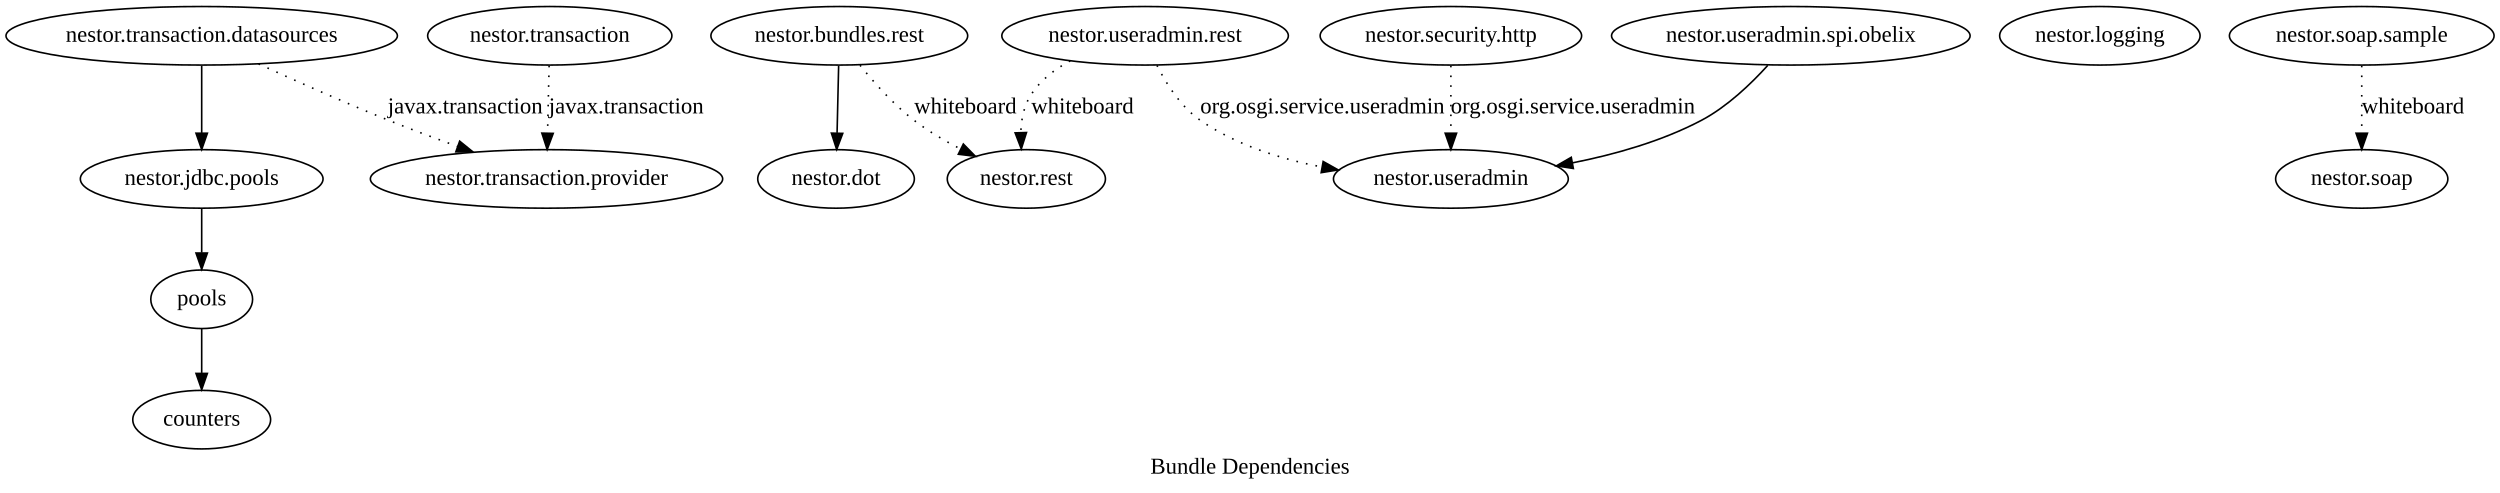
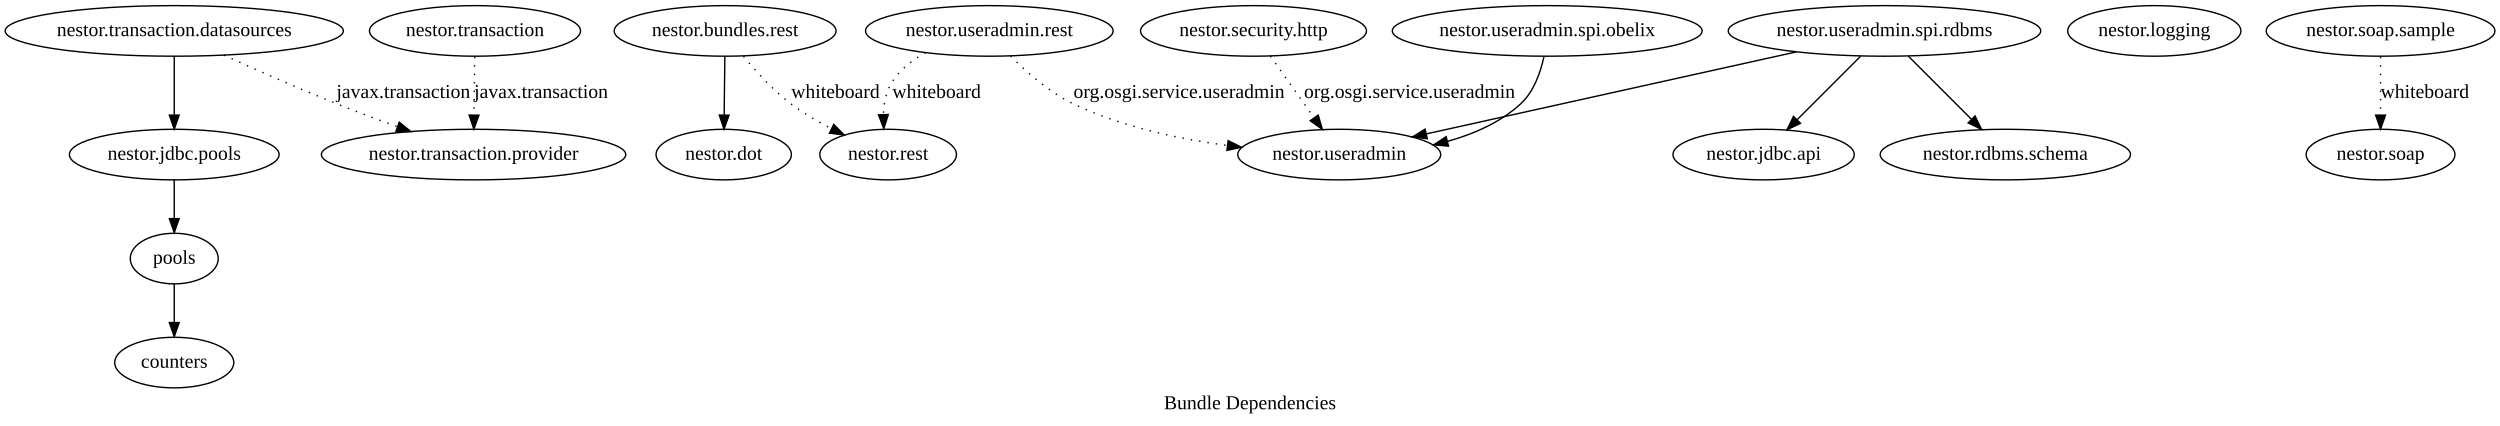
- <svg xmlns="http://www.w3.org/2000/svg" width="1537pt" height="303pt" viewBox="0.00 0.00 1537.00 303.00">
+ <svg xmlns="http://www.w3.org/2000/svg" width="1779pt" height="303pt" viewBox="0.00 0.00 1779.00 303.00">
  <g id="graph0" class="graph" transform="scale(1 1) rotate(0) translate(4 299)">
-     <polygon fill="white" stroke="white" points="-4,4 -4,-299 1533,-299 1533,4 -4,4" />
-     <text text-anchor="middle" x="764.5" y="-7.8" font-family="Times New Roman,serif" font-size="14.00">Bundle Dependencies</text>
+     <polygon fill="white" stroke="white" points="-4,4 -4,-299 1775,-299 1775,4 -4,4" />
+     <text text-anchor="middle" x="885.5" y="-7.8" font-family="Times New Roman,serif" font-size="14.00">Bundle Dependencies</text>
    <g id="node1" class="node">
      <ellipse fill="none" stroke="black" cx="120" cy="-41" rx="42.37" ry="18" />
      <text text-anchor="middle" x="120" y="-37.3" font-family="Times New Roman,serif" font-size="14.00">counters</text>
    </g>
    <g id="node2" class="node">
      <ellipse fill="none" stroke="black" cx="512" cy="-277" rx="78.94" ry="18" />
      <text text-anchor="middle" x="512" y="-273.3" font-family="Times New Roman,serif" font-size="14.00">nestor.bundles.rest</text>
    </g>
    <g id="node3" class="node">
-       <ellipse fill="none" stroke="black" cx="510" cy="-189" rx="48.144" ry="18" />
-       <text text-anchor="middle" x="510" y="-185.3" font-family="Times New Roman,serif" font-size="14.00">nestor.dot</text>
+       <ellipse fill="none" stroke="black" cx="511" cy="-189" rx="48.144" ry="18" />
+       <text text-anchor="middle" x="511" y="-185.3" font-family="Times New Roman,serif" font-size="14.00">nestor.dot</text>
    </g>
    <g id="edge10" class="edge">
-       <path fill="none" stroke="black" d="M511.595,-258.597C511.32,-246.746 510.949,-230.817 510.635,-217.292" />
-       <polygon fill="black" stroke="black" points="514.129,-217 510.397,-207.084 507.131,-217.163 514.129,-217" />
+       <path fill="none" stroke="black" d="M511.798,-258.597C511.66,-246.746 511.475,-230.817 511.317,-217.292" />
+       <polygon fill="black" stroke="black" points="514.815,-217.043 511.199,-207.084 507.815,-217.124 514.815,-217.043" />
    </g>
-     <g id="node6" class="node">
-       <ellipse fill="none" stroke="black" cx="627" cy="-189" rx="48.618" ry="18" />
-       <text text-anchor="middle" x="627" y="-185.3" font-family="Times New Roman,serif" font-size="14.00">nestor.rest</text>
+     <g id="node8" class="node">
+       <ellipse fill="none" stroke="black" cx="628" cy="-189" rx="48.618" ry="18" />
+       <text text-anchor="middle" x="628" y="-185.3" font-family="Times New Roman,serif" font-size="14.00">nestor.rest</text>
    </g>
    <g id="edge11" class="edge">
-       <path fill="none" stroke="black" stroke-dasharray="1,5" d="M524.739,-258.907C533.302,-248.228 545.311,-234.71 558,-225 566.65,-218.381 576.742,-212.444 586.496,-207.42" />
-       <polygon fill="black" stroke="black" points="588.263,-210.452 595.686,-202.892 585.169,-204.173 588.263,-210.452" />
-       <text text-anchor="middle" x="589.5" y="-229.3" font-family="Times New Roman,serif" font-size="14.00">whiteboard</text>
+       <path fill="none" stroke="black" stroke-dasharray="1,5" d="M525.083,-258.925C533.86,-248.253 546.134,-234.736 559,-225 567.685,-218.428 577.791,-212.507 587.546,-207.485" />
+       <polygon fill="black" stroke="black" points="589.313,-210.516 596.733,-202.954 586.217,-204.238 589.313,-210.516" />
+       <text text-anchor="middle" x="590.5" y="-229.3" font-family="Times New Roman,serif" font-size="14.00">whiteboard</text>
    </g>
    <g id="node4" class="node">
+       <ellipse fill="none" stroke="black" cx="1251" cy="-189" rx="64.491" ry="18" />
+       <text text-anchor="middle" x="1251" y="-185.3" font-family="Times New Roman,serif" font-size="14.00">nestor.jdbc.api</text>
+     </g>
+     <g id="node5" class="node">
      <ellipse fill="none" stroke="black" cx="120" cy="-189" rx="74.615" ry="18" />
      <text text-anchor="middle" x="120" y="-185.3" font-family="Times New Roman,serif" font-size="14.00">nestor.jdbc.pools</text>
    </g>
-     <g id="node15" class="node">
+     <g id="node18" class="node">
      <ellipse fill="none" stroke="black" cx="120" cy="-115" rx="31.297" ry="18" />
      <text text-anchor="middle" x="120" y="-111.3" font-family="Times New Roman,serif" font-size="14.00">pools</text>
    </g>
    <g id="edge1" class="edge">
      <path fill="none" stroke="black" d="M120,-170.937C120,-162.807 120,-152.876 120,-143.705" />
      <polygon fill="black" stroke="black" points="123.5,-143.441 120,-133.441 116.5,-143.441 123.5,-143.441" />
    </g>
-     <g id="node5" class="node">
-       <ellipse fill="none" stroke="black" cx="1287" cy="-277" rx="61.616" ry="18" />
-       <text text-anchor="middle" x="1287" y="-273.3" font-family="Times New Roman,serif" font-size="14.00">nestor.logging</text>
+     <g id="node6" class="node">
+       <ellipse fill="none" stroke="black" cx="1529" cy="-277" rx="61.616" ry="18" />
+       <text text-anchor="middle" x="1529" y="-273.3" font-family="Times New Roman,serif" font-size="14.00">nestor.logging</text>
    </g>
    <g id="node7" class="node">
+       <ellipse fill="none" stroke="black" cx="1423" cy="-189" rx="89.063" ry="18" />
+       <text text-anchor="middle" x="1423" y="-185.3" font-family="Times New Roman,serif" font-size="14.00">nestor.rdbms.schema</text>
+     </g>
+     <g id="node9" class="node">
      <ellipse fill="none" stroke="black" cx="888" cy="-277" rx="80.389" ry="18" />
      <text text-anchor="middle" x="888" y="-273.3" font-family="Times New Roman,serif" font-size="14.00">nestor.security.http</text>
    </g>
-     <g id="node12" class="node">
-       <ellipse fill="none" stroke="black" cx="888" cy="-189" rx="72.192" ry="18" />
-       <text text-anchor="middle" x="888" y="-185.3" font-family="Times New Roman,serif" font-size="14.00">nestor.useradmin</text>
+     <g id="node14" class="node">
+       <ellipse fill="none" stroke="black" cx="949" cy="-189" rx="72.192" ry="18" />
+       <text text-anchor="middle" x="949" y="-185.3" font-family="Times New Roman,serif" font-size="14.00">nestor.useradmin</text>
    </g>
    <g id="edge2" class="edge">
-       <path fill="none" stroke="black" stroke-dasharray="1,5" d="M888,-258.597C888,-246.746 888,-230.817 888,-217.292" />
-       <polygon fill="black" stroke="black" points="891.5,-217.084 888,-207.084 884.5,-217.084 891.5,-217.084" />
-       <text text-anchor="middle" x="963" y="-229.3" font-family="Times New Roman,serif" font-size="14.00">org.osgi.service.useradmin</text>
+       <path fill="none" stroke="black" stroke-dasharray="1,5" d="M900.052,-259.009C908.908,-246.524 921.088,-229.352 931.082,-215.261" />
+       <polygon fill="black" stroke="black" points="934.043,-217.137 936.973,-206.956 928.333,-213.087 934.043,-217.137" />
+       <text text-anchor="middle" x="999" y="-229.3" font-family="Times New Roman,serif" font-size="14.00">org.osgi.service.useradmin</text>
    </g>
-     <g id="node8" class="node">
-       <ellipse fill="none" stroke="black" cx="1448" cy="-189" rx="52.944" ry="18" />
-       <text text-anchor="middle" x="1448" y="-185.3" font-family="Times New Roman,serif" font-size="14.00">nestor.soap</text>
+     <g id="node10" class="node">
+       <ellipse fill="none" stroke="black" cx="1690" cy="-189" rx="52.944" ry="18" />
+       <text text-anchor="middle" x="1690" y="-185.3" font-family="Times New Roman,serif" font-size="14.00">nestor.soap</text>
    </g>
-     <g id="node9" class="node">
+     <g id="node11" class="node">
      <ellipse fill="none" stroke="black" cx="334" cy="-277" rx="75.09" ry="18" />
      <text text-anchor="middle" x="334" y="-273.3" font-family="Times New Roman,serif" font-size="14.00">nestor.transaction</text>
    </g>
-     <g id="node11" class="node">
-       <ellipse fill="none" stroke="black" cx="332" cy="-189" rx="108.31" ry="18" />
-       <text text-anchor="middle" x="332" y="-185.3" font-family="Times New Roman,serif" font-size="14.00">nestor.transaction.provider</text>
+     <g id="node13" class="node">
+       <ellipse fill="none" stroke="black" cx="333" cy="-189" rx="108.31" ry="18" />
+       <text text-anchor="middle" x="333" y="-185.3" font-family="Times New Roman,serif" font-size="14.00">nestor.transaction.provider</text>
    </g>
    <g id="edge3" class="edge">
-       <path fill="none" stroke="black" stroke-dasharray="1,5" d="M333.595,-258.597C333.32,-246.746 332.949,-230.817 332.635,-217.292" />
-       <polygon fill="black" stroke="black" points="336.129,-217 332.397,-207.084 329.131,-217.163 336.129,-217" />
+       <path fill="none" stroke="black" stroke-dasharray="1,5" d="M333.798,-258.597C333.66,-246.746 333.475,-230.817 333.317,-217.292" />
+       <polygon fill="black" stroke="black" points="336.815,-217.043 333.199,-207.084 329.815,-217.124 336.815,-217.043" />
      <text text-anchor="middle" x="381" y="-229.3" font-family="Times New Roman,serif" font-size="14.00">javax.transaction</text>
    </g>
-     <g id="node10" class="node">
+     <g id="node12" class="node">
      <ellipse fill="none" stroke="black" cx="120" cy="-277" rx="120.334" ry="18" />
      <text text-anchor="middle" x="120" y="-273.3" font-family="Times New Roman,serif" font-size="14.00">nestor.transaction.datasources</text>
    </g>
    <g id="edge5" class="edge">
      <path fill="none" stroke="black" d="M120,-258.597C120,-246.746 120,-230.817 120,-217.292" />
      <polygon fill="black" stroke="black" points="123.5,-217.084 120,-207.084 116.5,-217.084 123.5,-217.084" />
    </g>
    <g id="edge4" class="edge">
-       <path fill="none" stroke="black" stroke-dasharray="1,5" d="M154.956,-259.722C177.606,-249.368 207.842,-235.906 235,-225 248.634,-219.525 263.494,-213.964 277.393,-208.934" />
-       <polygon fill="black" stroke="black" points="278.606,-212.218 286.836,-205.545 276.241,-205.629 278.606,-212.218" />
-       <text text-anchor="middle" x="282" y="-229.3" font-family="Times New Roman,serif" font-size="14.00">javax.transaction</text>
+       <path fill="none" stroke="black" stroke-dasharray="1,5" d="M155.274,-259.746C178.127,-249.402 208.627,-235.941 236,-225 249.777,-219.493 264.8,-213.884 278.818,-208.815" />
+       <polygon fill="black" stroke="black" points="280.104,-212.072 288.335,-205.401 277.74,-205.484 280.104,-212.072" />
+       <text text-anchor="middle" x="283" y="-229.3" font-family="Times New Roman,serif" font-size="14.00">javax.transaction</text>
    </g>
-     <g id="node13" class="node">
+     <g id="node15" class="node">
      <ellipse fill="none" stroke="black" cx="700" cy="-277" rx="88.089" ry="18" />
      <text text-anchor="middle" x="700" y="-273.3" font-family="Times New Roman,serif" font-size="14.00">nestor.useradmin.rest</text>
    </g>
    <g id="edge7" class="edge">
-       <path fill="none" stroke="black" stroke-dasharray="1,5" d="M653.997,-261.6C644.611,-256.553 635.834,-249.848 630,-241 625.519,-234.204 623.865,-225.726 623.588,-217.645" />
-       <polygon fill="black" stroke="black" points="627.093,-217.526 623.893,-207.426 620.096,-217.316 627.093,-217.526" />
-       <text text-anchor="middle" x="661.5" y="-229.3" font-family="Times New Roman,serif" font-size="14.00">whiteboard</text>
+       <path fill="none" stroke="black" stroke-dasharray="1,5" d="M654.642,-261.478C645.391,-256.436 636.742,-249.763 631,-241 626.538,-234.191 624.89,-225.709 624.612,-217.629" />
+       <polygon fill="black" stroke="black" points="628.117,-217.511 624.913,-207.412 621.12,-217.305 628.117,-217.511" />
+       <text text-anchor="middle" x="662.5" y="-229.3" font-family="Times New Roman,serif" font-size="14.00">whiteboard</text>
    </g>
    <g id="edge6" class="edge">
-       <path fill="none" stroke="black" stroke-dasharray="1,5" d="M707.303,-258.792C712.971,-247.499 721.906,-233.33 734,-225 755.828,-209.966 783.13,-201.295 808.659,-196.326" />
-       <polygon fill="black" stroke="black" points="809.483,-199.735 818.715,-194.537 808.256,-192.843 809.483,-199.735" />
-       <text text-anchor="middle" x="809" y="-229.3" font-family="Times New Roman,serif" font-size="14.00">org.osgi.service.useradmin</text>
+       <path fill="none" stroke="black" stroke-dasharray="1,5" d="M715.146,-259.138C726.391,-247.7 742.714,-233.218 760,-225 793.876,-208.894 834.441,-200.184 869.29,-195.48" />
+       <polygon fill="black" stroke="black" points="869.948,-198.925 879.431,-194.201 869.072,-191.98 869.948,-198.925" />
+       <text text-anchor="middle" x="835" y="-229.3" font-family="Times New Roman,serif" font-size="14.00">org.osgi.service.useradmin</text>
    </g>
-     <g id="node14" class="node">
+     <g id="node16" class="node">
      <ellipse fill="none" stroke="black" cx="1097" cy="-277" rx="110.235" ry="18" />
      <text text-anchor="middle" x="1097" y="-273.3" font-family="Times New Roman,serif" font-size="14.00">nestor.useradmin.spi.obelix</text>
    </g>
    <g id="edge8" class="edge">
-       <path fill="none" stroke="black" d="M1082.85,-258.828C1072.63,-247.552 1057.89,-233.387 1042,-225 1017.7,-212.178 988.834,-204.031 962.693,-198.864" />
-       <polygon fill="black" stroke="black" points="963.296,-195.416 952.824,-197.026 962.014,-202.298 963.296,-195.416" />
+       <path fill="none" stroke="black" d="M1094.65,-258.596C1092.26,-247.513 1087.49,-233.661 1078,-225 1063.62,-211.882 1044.81,-203.602 1026.03,-198.399" />
+       <polygon fill="black" stroke="black" points="1026.78,-194.979 1016.23,-195.95 1025.08,-201.771 1026.78,-194.979" />
+     </g>
+     <g id="node17" class="node">
+       <ellipse fill="none" stroke="black" cx="1337" cy="-277" rx="111.186" ry="18" />
+       <text text-anchor="middle" x="1337" y="-273.3" font-family="Times New Roman,serif" font-size="14.00">nestor.useradmin.spi.rdbms</text>
+     </g>
+     <g id="edge13" class="edge">
+       <path fill="none" stroke="black" d="M1320.01,-259.009C1307.09,-246.087 1289.14,-228.145 1274.79,-213.794" />
+       <polygon fill="black" stroke="black" points="1277.21,-211.259 1267.66,-206.663 1272.26,-216.209 1277.21,-211.259" />
+     </g>
+     <g id="edge14" class="edge">
+       <path fill="none" stroke="black" d="M1353.99,-259.009C1366.83,-246.17 1384.62,-228.376 1398.93,-214.072" />
+       <polygon fill="black" stroke="black" points="1401.45,-216.502 1406.04,-206.956 1396.5,-211.552 1401.45,-216.502" />
+     </g>
+     <g id="edge15" class="edge">
+       <path fill="none" stroke="black" d="M1274.23,-262.087C1201.72,-246.014 1083.15,-219.735 1010.98,-203.737" />
+       <polygon fill="black" stroke="black" points="1011.63,-200.297 1001.11,-201.55 1010.11,-207.131 1011.63,-200.297" />
    </g>
    <g id="edge9" class="edge">
      <path fill="none" stroke="black" d="M120,-96.937C120,-88.807 120,-78.876 120,-69.705" />
      <polygon fill="black" stroke="black" points="123.5,-69.441 120,-59.441 116.5,-69.441 123.5,-69.441" />
    </g>
-     <g id="node16" class="node">
-       <ellipse fill="none" stroke="black" cx="1448" cy="-277" rx="81.365" ry="18" />
-       <text text-anchor="middle" x="1448" y="-273.3" font-family="Times New Roman,serif" font-size="14.00">nestor.soap.sample</text>
+     <g id="node19" class="node">
+       <ellipse fill="none" stroke="black" cx="1690" cy="-277" rx="81.365" ry="18" />
+       <text text-anchor="middle" x="1690" y="-273.3" font-family="Times New Roman,serif" font-size="14.00">nestor.soap.sample</text>
    </g>
    <g id="edge12" class="edge">
-       <path fill="none" stroke="black" stroke-dasharray="1,5" d="M1448,-258.597C1448,-246.746 1448,-230.817 1448,-217.292" />
-       <polygon fill="black" stroke="black" points="1451.5,-217.084 1448,-207.084 1444.5,-217.084 1451.5,-217.084" />
-       <text text-anchor="middle" x="1479.5" y="-229.3" font-family="Times New Roman,serif" font-size="14.00">whiteboard</text>
+       <path fill="none" stroke="black" stroke-dasharray="1,5" d="M1690,-258.597C1690,-246.746 1690,-230.817 1690,-217.292" />
+       <polygon fill="black" stroke="black" points="1693.5,-217.084 1690,-207.084 1686.5,-217.084 1693.5,-217.084" />
+       <text text-anchor="middle" x="1721.5" y="-229.3" font-family="Times New Roman,serif" font-size="14.00">whiteboard</text>
    </g>
  </g>
</svg>
